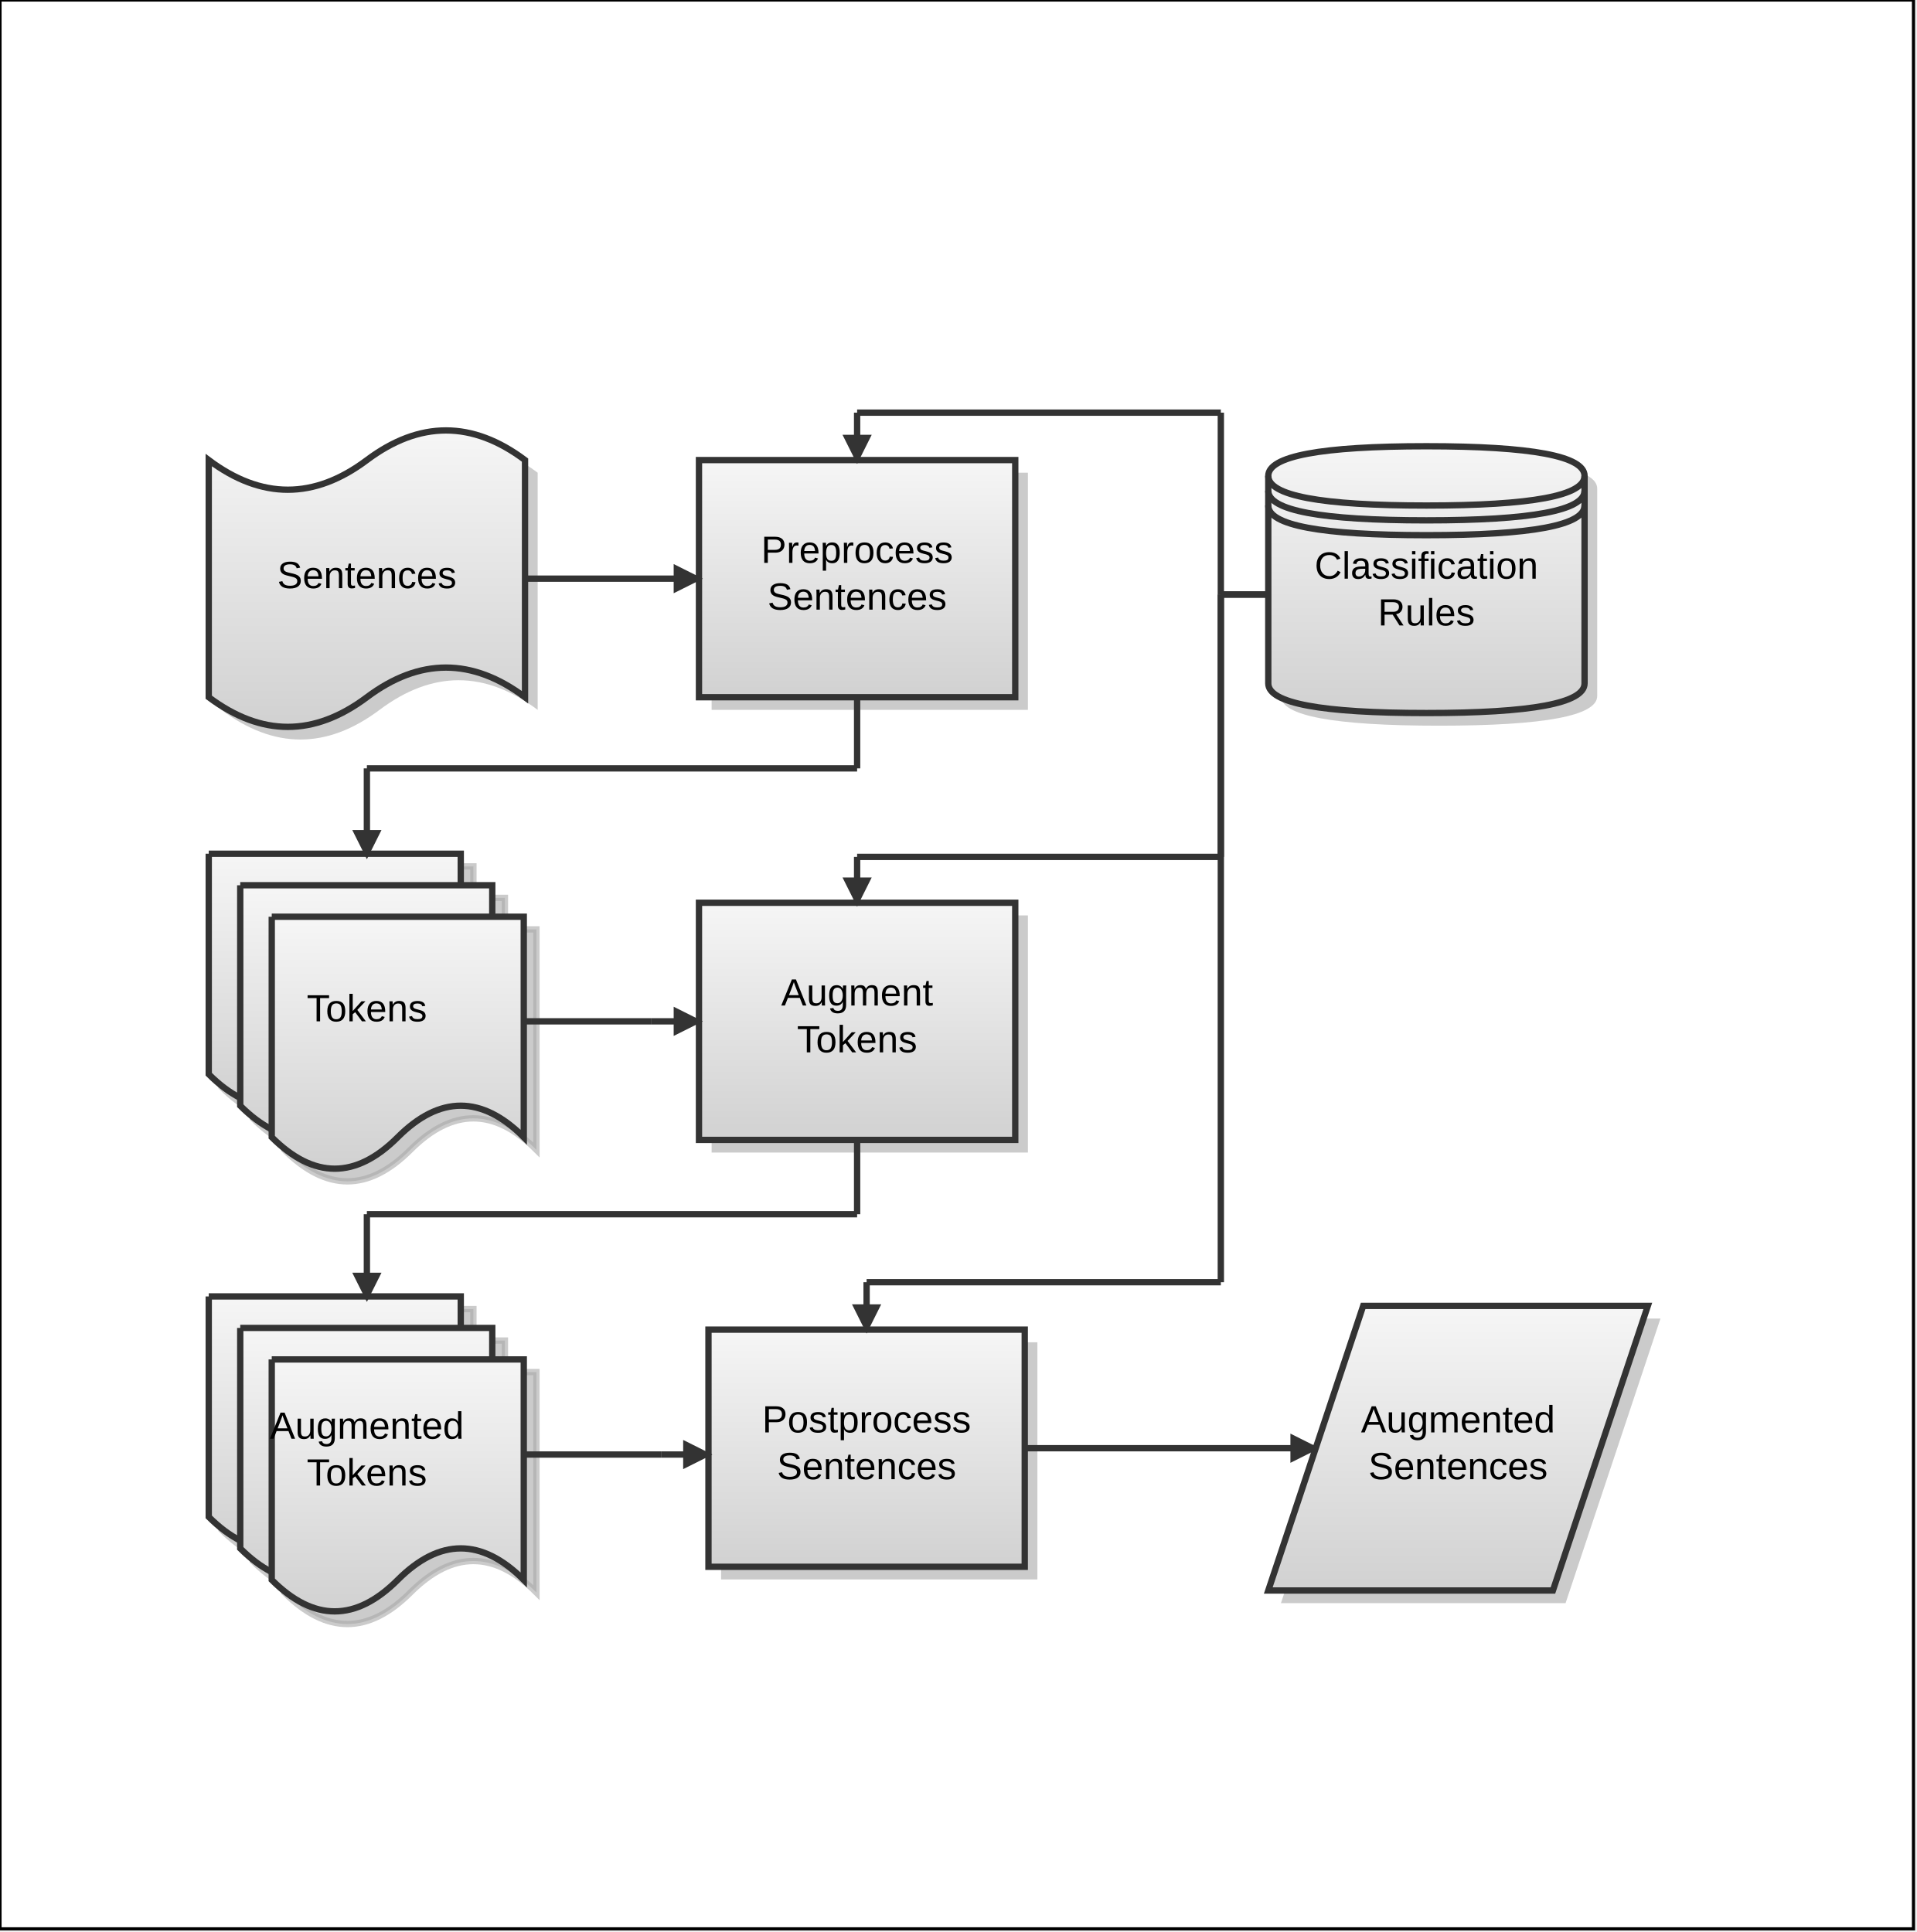
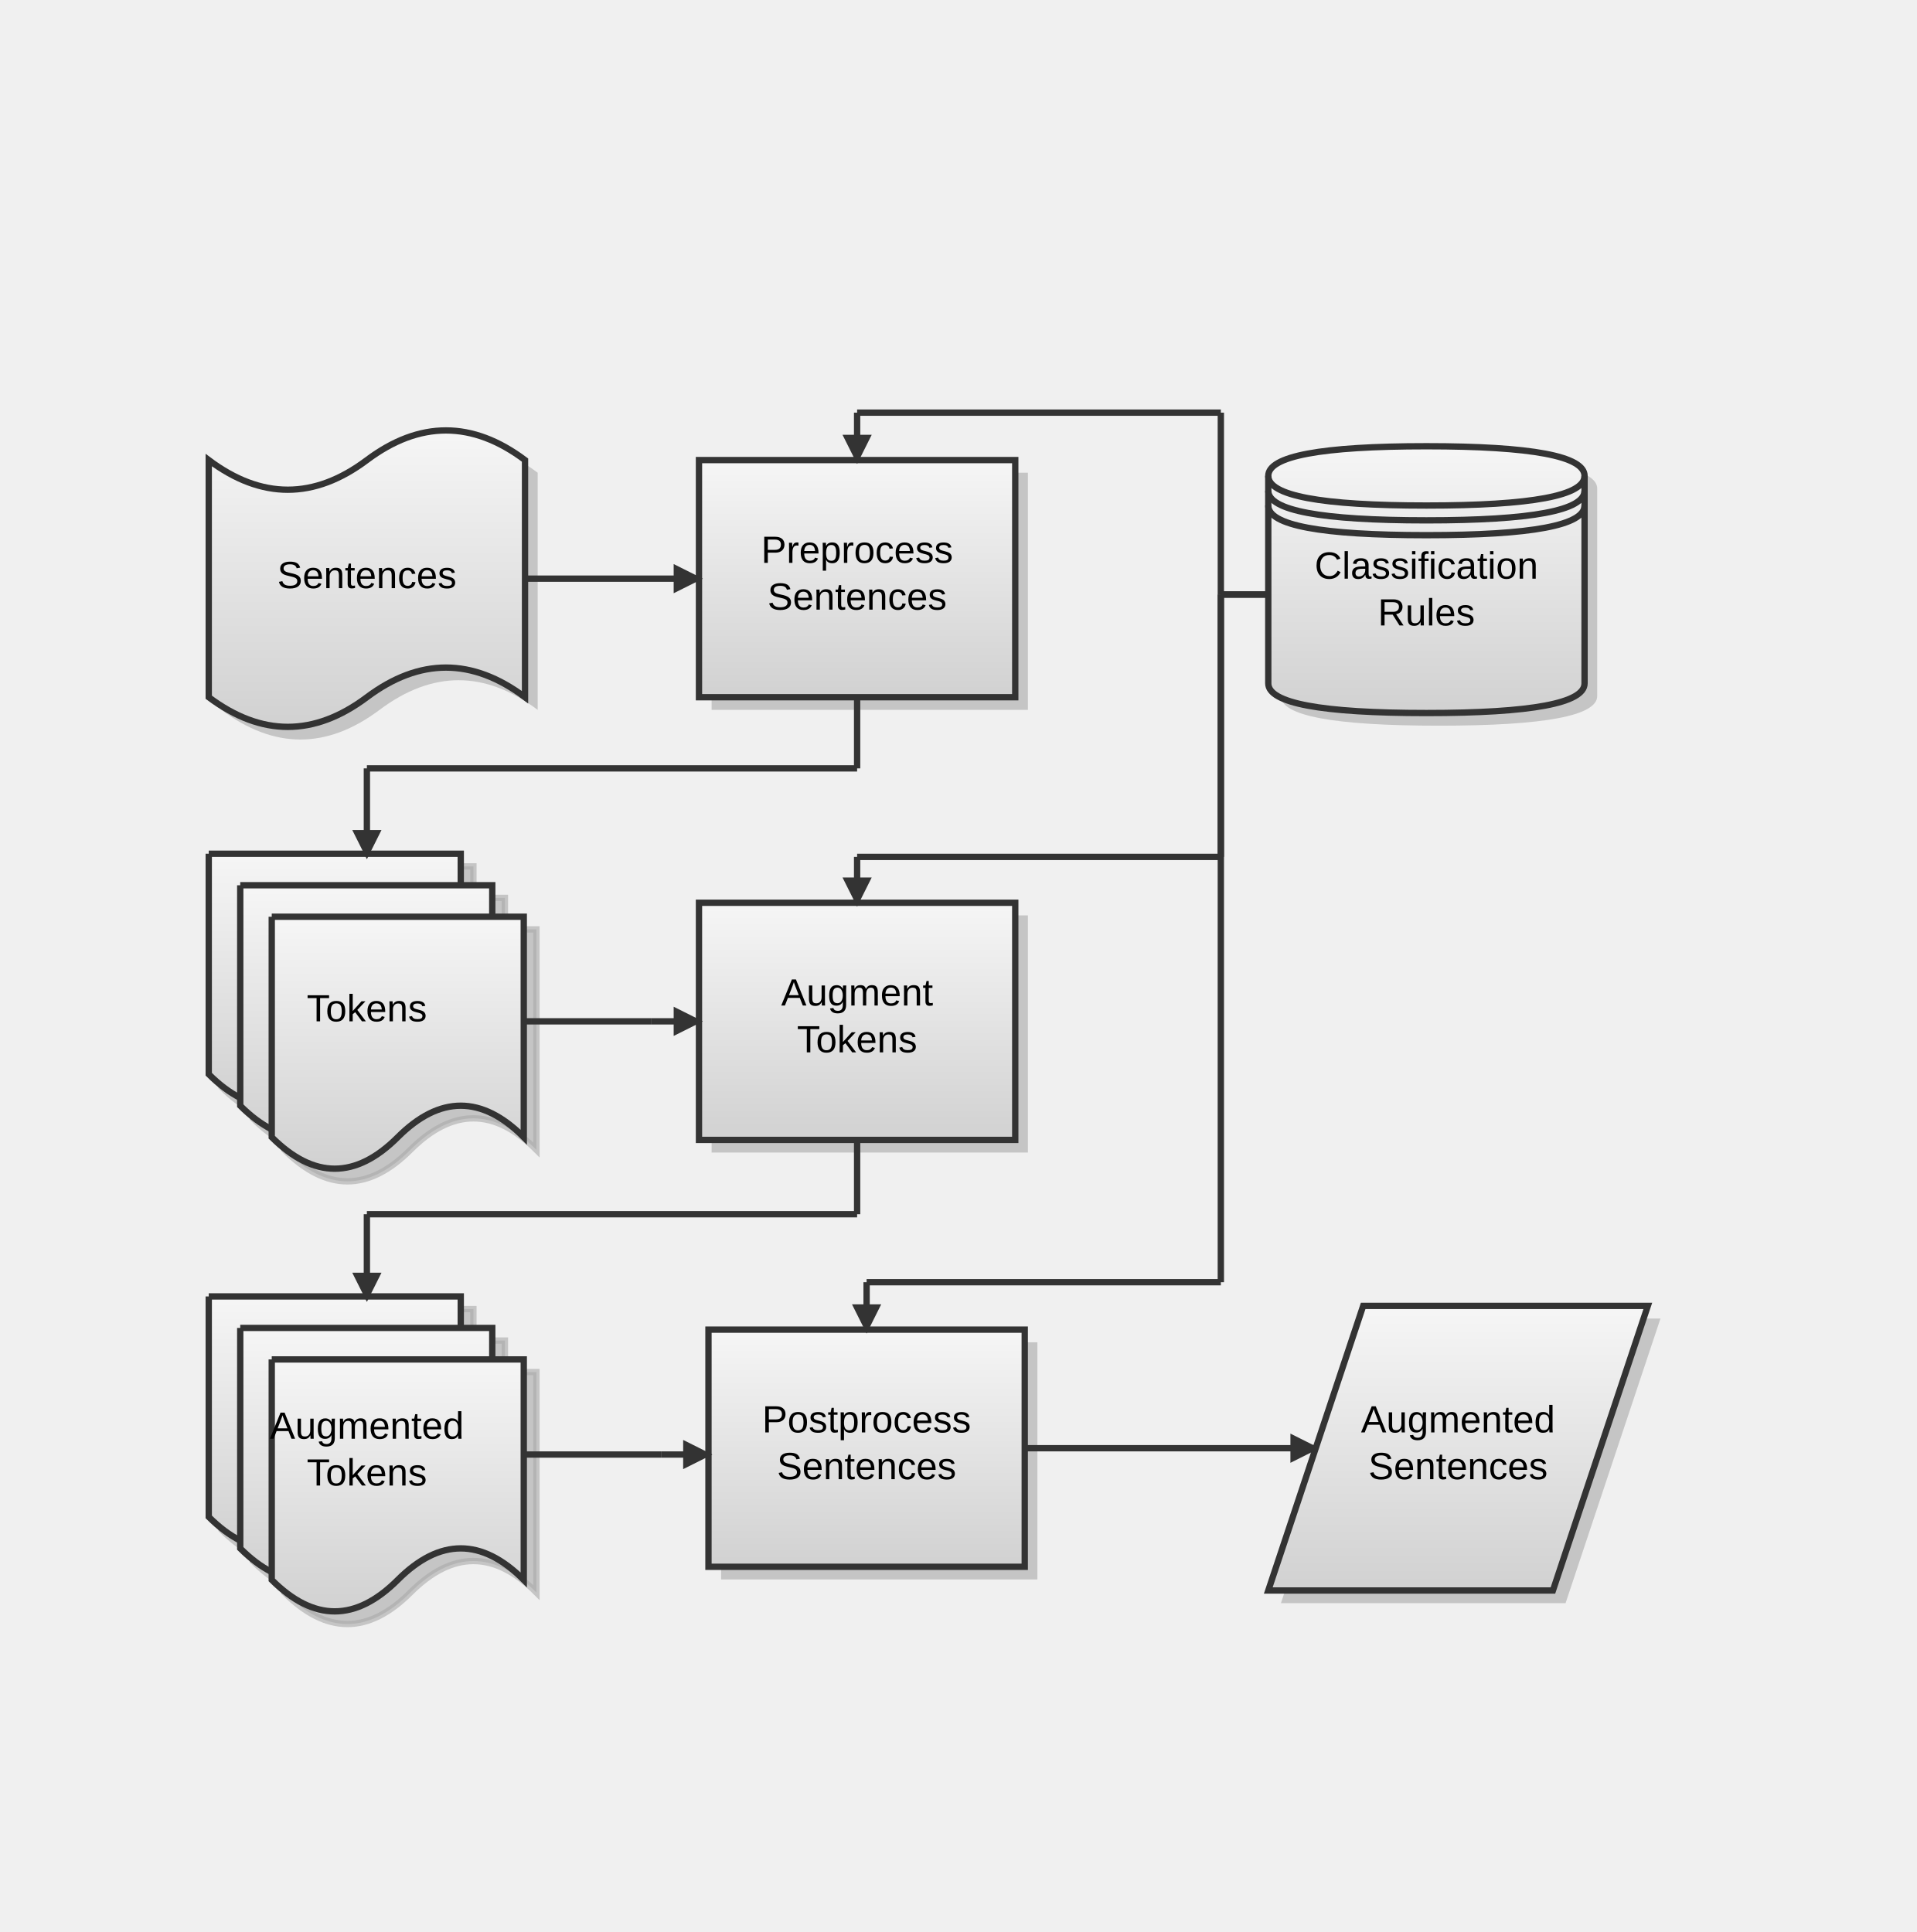
- <svg xmlns="http://www.w3.org/2000/svg" width="606" height="611">
-   <defs />
-   <rect stroke="#000000" stroke-width="1" fill="#ffffff" x="0" y="0" width="605" height="610" />
-   <g transform="translate(66.0,145.5) rotate(0 50.0 37.5)">
-     <defs>
+ <svg xmlns="http://www.w3.org/2000/svg" width="606" height="611" id="svg2" version="1.1">
+   <defs id="defs4">
+     </defs>
+   <g transform="translate(66.0,145.5) rotate(0 50.0 37.5)" id="g8">
+     <defs id="defs10">
      <linearGradient id="g0" x1="50%" y1="-25%" x2="50%" y2="100%">
-         <stop stop-color="white" offset="0%" />
-         <stop stop-color="#d1d1d1" offset="100%" />
-       </linearGradient>
-     </defs>
-     <g transform="translate(4.0,4.0)">
-       <path d="M100.0,0 L100.0,75.0 Q75.0,56.25 50.0,75.0 Q25.0,93.75 0,75.0 L0,0 Q25.0,18.75 50.0,0 Q75.0,-18.75 100.0,0 Z" stroke="#A8A8A8" stroke-width="0" stroke-opacity=".6" fill-opacity=".6" fill="#A8A8A8" />
-     </g>
-     <path d="M100.0,0 L100.0,75.0 Q75.0,56.25 50.0,75.0 Q25.0,93.75 0,75.0 L0,0 Q25.0,18.75 50.0,0 Q75.0,-18.75 100.0,0 Z" stroke="#333333" stroke-width="2" style="fill:url(#g0)" />
-     <g transform="translate(0.0,42.5)">
-       <text text-rendering="auto" font-size="12px" x="50.0" style="text-anchor: middle" y="-2.0">
-         <tspan>
-           <tspan font-size="12" font-family="Arial" fill="#000000">Sentences</tspan>
-         </tspan>
-       </text>
-     </g>
-   </g>
-   <g transform="translate(221.0,145.5) rotate(0 50.0 37.5)">
-     <defs>
+         <stop stop-color="white" offset="0%" id="stop13" />
+         <stop stop-color="#d1d1d1" offset="100%" id="stop15" />
+       </linearGradient>
+     </defs>
+     <g transform="translate(4.0,4.0)" id="g17">
+       <path d="M100.0,0 L100.0,75.0 Q75.0,56.25 50.0,75.0 Q25.0,93.75 0,75.0 L0,0 Q25.0,18.75 50.0,0 Q75.0,-18.75 100.0,0 Z" stroke="#A8A8A8" stroke-width="0" stroke-opacity=".6" fill-opacity=".6" fill="#A8A8A8" id="path19" />
+     </g>
+     <path d="M100.0,0 L100.0,75.0 Q75.0,56.25 50.0,75.0 Q25.0,93.75 0,75.0 L0,0 Q25.0,18.75 50.0,0 Q75.0,-18.75 100.0,0 Z" stroke="#333333" stroke-width="2" style="fill:url(#g0)" id="path21" />
+     <g transform="translate(0.0,42.5)" id="g23">
+       <text text-rendering="auto" font-size="12px" x="50.0" style="text-anchor: middle" y="-2.0" id="text25">
+         <tspan id="tspan27">
+           <tspan font-size="12" font-family="Arial" fill="#000000" id="tspan29">Sentences</tspan>
+         </tspan>
+       </text>
+     </g>
+   </g>
+   <g transform="translate(221.0,145.5) rotate(0 50.0 37.5)" id="g31">
+     <defs id="defs33">
      <linearGradient id="g1" x1="50%" y1="-25%" x2="50%" y2="100%">
-         <stop stop-color="white" offset="0%" />
-         <stop stop-color="#d1d1d1" offset="100%" />
-       </linearGradient>
-     </defs>
-     <g transform="translate(4.0,4.0)">
-       <rect width="100.0" height="75.0" stroke="#A8A8A8" stroke-width="0" stroke-opacity=".6" fill-opacity=".6" fill="#A8A8A8" />
-     </g>
-     <rect width="100.0" height="75.0" stroke="#333333" stroke-width="2" style="fill:url(#g1)" />
-     <g transform="translate(0.0,34.5)">
-       <text text-rendering="auto" font-size="12px" x="50.0" style="text-anchor: middle" y="-2.0">
-         <tspan>
-           <tspan font-size="12" font-family="Arial" fill="#000000">Preprocess</tspan>
-         </tspan>
-       </text>
-       <text text-rendering="auto" font-size="12px" x="50.0" style="text-anchor: middle" y="12.8">
-         <tspan>
-           <tspan font-size="12" font-family="Arial" fill="#000000">Sentences</tspan>
-         </tspan>
-       </text>
-     </g>
-   </g>
-   <g transform="translate(166.0,183.0)">
-     <line x1="0.0" y1="0.0" x2="55.0" y2="0.0" stroke-dasharray="23, 0" stroke="#333333" stroke-width="2" />
-     <g transform="translate(55.0,0.0) rotate(180.0)">
-       <polygon points="1,0 7.0,-3.0 7.0,3.0" fill="#333333" stroke="#333333" stroke-width="2" />
-     </g>
-     <g transform="translate(27.5,0.0)" />
-   </g>
-   <g transform="translate(66.0,270.0) rotate(0 50.0 50.0)">
-     <defs>
+         <stop stop-color="white" offset="0%" id="stop36" />
+         <stop stop-color="#d1d1d1" offset="100%" id="stop38" />
+       </linearGradient>
+     </defs>
+     <g transform="translate(4.0,4.0)" id="g40">
+       <rect width="100.0" height="75.0" stroke="#A8A8A8" stroke-width="0" stroke-opacity=".6" fill-opacity=".6" fill="#A8A8A8" id="rect42" />
+     </g>
+     <rect width="100.0" height="75.0" stroke="#333333" stroke-width="2" style="fill:url(#g1)" id="rect44" />
+     <g transform="translate(0.0,34.5)" id="g46">
+       <text text-rendering="auto" font-size="12px" x="50.0" style="text-anchor: middle" y="-2.0" id="text48">
+         <tspan id="tspan50">
+           <tspan font-size="12" font-family="Arial" fill="#000000" id="tspan52">Preprocess</tspan>
+         </tspan>
+       </text>
+       <text text-rendering="auto" font-size="12px" x="50.0" style="text-anchor: middle" y="12.8" id="text54">
+         <tspan id="tspan56">
+           <tspan font-size="12" font-family="Arial" fill="#000000" id="tspan58">Sentences</tspan>
+         </tspan>
+       </text>
+     </g>
+   </g>
+   <g transform="translate(166.0,183.0)" id="g60">
+     <line x1="0.0" y1="0.0" x2="55.0" y2="0.0" stroke-dasharray="23, 0" stroke="#333333" stroke-width="2" id="line62" />
+     <g transform="translate(55.0,0.0) rotate(180.0)" id="g64">
+       <polygon points="1,0 7.0,-3.0 7.0,3.0" fill="#333333" stroke="#333333" stroke-width="2" id="polygon66" />
+     </g>
+     <g transform="translate(27.5,0.0)" id="g68" />
+   </g>
+   <g transform="translate(66.0,270.0) rotate(0 50.0 50.0)" id="g70">
+     <defs id="defs72">
      <linearGradient id="g3" x1="50%" y1="-25%" x2="50%" y2="100%">
-         <stop stop-color="white" offset="0%" />
-         <stop stop-color="#d1d1d1" offset="100%" />
-       </linearGradient>
-     </defs>
-     <g transform="translate(4.0,4.0)">
-       <path d="M0.0,0.0L79.681,0.0L79.681,69.721Q59.761,49.801,39.841,69.721Q19.92,89.641,0.0,69.721L0.0,0.0" stroke="#A8A8A8" stroke-width="2.0" stroke-opacity=".6" fill-opacity=".6" fill="#A8A8A8" />
-       <path d="M9.96,9.96L89.641,9.96L89.641,79.681Q69.721,59.761,49.801,79.681Q29.88,99.602,9.96,79.681L9.96,9.96" stroke="#A8A8A8" stroke-width="2.0" stroke-opacity=".6" fill-opacity=".6" fill="#A8A8A8" />
-       <path d="M19.92,19.92L99.602,19.92L99.602,89.641Q79.681,69.721,59.761,89.641Q39.841,109.562,19.92,89.641L19.92,19.92" stroke="#A8A8A8" stroke-width="2.0" stroke-opacity=".6" fill-opacity=".6" fill="#A8A8A8" />
-     </g>
-     <path d="M0.0,0.0L79.681,0.0L79.681,69.721Q59.761,49.801,39.841,69.721Q19.92,89.641,0.0,69.721L0.0,0.0" stroke="#333333" stroke-width="2.0" style="fill:url(#g3)" />
-     <path d="M9.96,9.96L89.641,9.96L89.641,79.681Q69.721,59.761,49.801,79.681Q29.88,99.602,9.96,79.681L9.96,9.96" stroke="#333333" stroke-width="2.0" style="fill:url(#g3)" />
-     <path d="M19.92,19.92L99.602,19.92L99.602,89.641Q79.681,69.721,59.761,89.641Q39.841,109.562,19.92,89.641L19.92,19.92" stroke="#333333" stroke-width="2.0" style="fill:url(#g3)" />
-     <g transform="translate(0.0,55.0)">
-       <text text-rendering="auto" font-size="12px" x="50.0" style="text-anchor: middle" y="-2.0">
-         <tspan>
-           <tspan font-size="12" font-family="Arial" fill="#000000">Tokens</tspan>
-         </tspan>
-       </text>
-     </g>
-   </g>
-   <g transform="translate(401.0,150.5) rotate(0 50.0 37.5)">
-     <defs>
+         <stop stop-color="white" offset="0%" id="stop75" />
+         <stop stop-color="#d1d1d1" offset="100%" id="stop77" />
+       </linearGradient>
+     </defs>
+     <g transform="translate(4.0,4.0)" id="g79">
+       <path d="M0.0,0.0L79.681,0.0L79.681,69.721Q59.761,49.801,39.841,69.721Q19.92,89.641,0.0,69.721L0.0,0.0" stroke="#A8A8A8" stroke-width="2.0" stroke-opacity=".6" fill-opacity=".6" fill="#A8A8A8" id="path81" />
+       <path d="M9.96,9.96L89.641,9.96L89.641,79.681Q69.721,59.761,49.801,79.681Q29.88,99.602,9.96,79.681L9.96,9.96" stroke="#A8A8A8" stroke-width="2.0" stroke-opacity=".6" fill-opacity=".6" fill="#A8A8A8" id="path83" />
+       <path d="M19.92,19.92L99.602,19.92L99.602,89.641Q79.681,69.721,59.761,89.641Q39.841,109.562,19.92,89.641L19.92,19.92" stroke="#A8A8A8" stroke-width="2.0" stroke-opacity=".6" fill-opacity=".6" fill="#A8A8A8" id="path85" />
+     </g>
+     <path d="M0.0,0.0L79.681,0.0L79.681,69.721Q59.761,49.801,39.841,69.721Q19.92,89.641,0.0,69.721L0.0,0.0" stroke="#333333" stroke-width="2.0" style="fill:url(#g3)" id="path87" />
+     <path d="M9.96,9.96L89.641,9.96L89.641,79.681Q69.721,59.761,49.801,79.681Q29.88,99.602,9.96,79.681L9.96,9.96" stroke="#333333" stroke-width="2.0" style="fill:url(#g3)" id="path89" />
+     <path d="M19.92,19.92L99.602,19.92L99.602,89.641Q79.681,69.721,59.761,89.641Q39.841,109.562,19.92,89.641L19.92,19.92" stroke="#333333" stroke-width="2.0" style="fill:url(#g3)" id="path91" />
+     <g transform="translate(0.0,55.0)" id="g93">
+       <text text-rendering="auto" font-size="12px" x="50.0" style="text-anchor: middle" y="-2.0" id="text95">
+         <tspan id="tspan97">
+           <tspan font-size="12" font-family="Arial" fill="#000000" id="tspan99">Tokens</tspan>
+         </tspan>
+       </text>
+     </g>
+   </g>
+   <g transform="translate(401.0,150.5) rotate(0 50.0 37.5)" id="g101">
+     <defs id="defs103">
      <linearGradient id="g4" x1="50%" y1="-25%" x2="50%" y2="100%">
-         <stop stop-color="white" offset="0%" />
-         <stop stop-color="#d1d1d1" offset="100%" />
-       </linearGradient>
-     </defs>
-     <g transform="translate(4.0,4.0)">
-       <path d="M0,0 Q0,-9.375 50.0,-9.375 Q100.0,-9.375 100.0,0 L100.0,65.625 Q100.0,75.0 50.0,75.0 Q0,75.0 0,65.625 L0,0 Z" stroke="#A8A8A8" stroke-width="0" stroke-opacity=".6" fill-opacity=".6" fill="#A8A8A8" />
-     </g>
-     <path d="M0,0 Q0,-9.375 50.0,-9.375 Q100.0,-9.375 100.0,0 L100.0,65.625 Q100.0,75.0 50.0,75.0 Q0,75.0 0,65.625 L0,0 Z" stroke="#333333" stroke-width="2" style="fill:url(#g4)" />
-     <path d="M0,0 Q0,9.375 50.0,9.375 Q100.0,9.375 100.0,0" stroke="#333333" stroke-width="2" fill="none" />
-     <path d="M0,4.688 Q0,14.062 50.0,14.062 Q100.0,14.062 100.0,4.688" stroke="#333333" stroke-width="2" fill="none" />
-     <path d="M0,9.375 Q0,18.75 50.0,18.75 Q100.0,18.75 100.0,9.375 " stroke="#333333" stroke-width="2" fill="none" />
-     <g transform="translate(0.0,34.5)">
-       <text text-rendering="auto" font-size="12px" x="50.0" style="text-anchor: middle" y="-2.0">
-         <tspan>
-           <tspan font-size="12" font-family="Arial" fill="#000000">Classification</tspan>
-         </tspan>
-       </text>
-       <text text-rendering="auto" font-size="12px" x="50.0" style="text-anchor: middle" y="12.8">
-         <tspan>
-           <tspan font-size="12" font-family="Arial" fill="#000000">Rules</tspan>
-         </tspan>
-       </text>
-     </g>
-   </g>
-   <g transform="translate(221.0,285.5) rotate(0 50.0 37.5)">
-     <defs>
+         <stop stop-color="white" offset="0%" id="stop106" />
+         <stop stop-color="#d1d1d1" offset="100%" id="stop108" />
+       </linearGradient>
+     </defs>
+     <g transform="translate(4.0,4.0)" id="g110">
+       <path d="M0,0 Q0,-9.375 50.0,-9.375 Q100.0,-9.375 100.0,0 L100.0,65.625 Q100.0,75.0 50.0,75.0 Q0,75.0 0,65.625 L0,0 Z" stroke="#A8A8A8" stroke-width="0" stroke-opacity=".6" fill-opacity=".6" fill="#A8A8A8" id="path112" />
+     </g>
+     <path d="M0,0 Q0,-9.375 50.0,-9.375 Q100.0,-9.375 100.0,0 L100.0,65.625 Q100.0,75.0 50.0,75.0 Q0,75.0 0,65.625 L0,0 Z" stroke="#333333" stroke-width="2" style="fill:url(#g4)" id="path114" />
+     <path d="M0,0 Q0,9.375 50.0,9.375 Q100.0,9.375 100.0,0" stroke="#333333" stroke-width="2" fill="none" id="path116" />
+     <path d="M0,4.688 Q0,14.062 50.0,14.062 Q100.0,14.062 100.0,4.688" stroke="#333333" stroke-width="2" fill="none" id="path118" />
+     <path d="M0,9.375 Q0,18.75 50.0,18.75 Q100.0,18.75 100.0,9.375 " stroke="#333333" stroke-width="2" fill="none" id="path120" />
+     <g transform="translate(0.0,34.5)" id="g122">
+       <text text-rendering="auto" font-size="12px" x="50.0" style="text-anchor: middle" y="-2.0" id="text124">
+         <tspan id="tspan126">
+           <tspan font-size="12" font-family="Arial" fill="#000000" id="tspan128">Classification</tspan>
+         </tspan>
+       </text>
+       <text text-rendering="auto" font-size="12px" x="50.0" style="text-anchor: middle" y="12.8" id="text130">
+         <tspan id="tspan132">
+           <tspan font-size="12" font-family="Arial" fill="#000000" id="tspan134">Rules</tspan>
+         </tspan>
+       </text>
+     </g>
+   </g>
+   <g transform="translate(221.0,285.5) rotate(0 50.0 37.5)" id="g136">
+     <defs id="defs138">
      <linearGradient id="g5" x1="50%" y1="-25%" x2="50%" y2="100%">
-         <stop stop-color="white" offset="0%" />
-         <stop stop-color="#d1d1d1" offset="100%" />
-       </linearGradient>
-     </defs>
-     <g transform="translate(4.0,4.0)">
-       <rect width="100.0" height="75.0" stroke="#A8A8A8" stroke-width="0" stroke-opacity=".6" fill-opacity=".6" fill="#A8A8A8" />
-     </g>
-     <rect width="100.0" height="75.0" stroke="#333333" stroke-width="2" style="fill:url(#g5)" />
-     <g transform="translate(0.0,34.5)">
-       <text text-rendering="auto" font-size="12px" x="50.0" style="text-anchor: middle" y="-2.0">
-         <tspan>
-           <tspan font-size="12" font-family="Arial" fill="#000000">Augment</tspan>
-         </tspan>
-       </text>
-       <text text-rendering="auto" font-size="12px" x="50.0" style="text-anchor: middle" y="12.8">
-         <tspan>
-           <tspan font-size="12" font-family="Arial" fill="#000000">Tokens</tspan>
-         </tspan>
-       </text>
-     </g>
-   </g>
-   <g transform="translate(66.0,410.0) rotate(0 50.0 50.0)">
-     <defs>
+         <stop stop-color="white" offset="0%" id="stop141" />
+         <stop stop-color="#d1d1d1" offset="100%" id="stop143" />
+       </linearGradient>
+     </defs>
+     <g transform="translate(4.0,4.0)" id="g145">
+       <rect width="100.0" height="75.0" stroke="#A8A8A8" stroke-width="0" stroke-opacity=".6" fill-opacity=".6" fill="#A8A8A8" id="rect147" />
+     </g>
+     <rect width="100.0" height="75.0" stroke="#333333" stroke-width="2" style="fill:url(#g5)" id="rect149" />
+     <g transform="translate(0.0,34.5)" id="g151">
+       <text text-rendering="auto" font-size="12px" x="50.0" style="text-anchor: middle" y="-2.0" id="text153">
+         <tspan id="tspan155">
+           <tspan font-size="12" font-family="Arial" fill="#000000" id="tspan157">Augment</tspan>
+         </tspan>
+       </text>
+       <text text-rendering="auto" font-size="12px" x="50.0" style="text-anchor: middle" y="12.8" id="text159">
+         <tspan id="tspan161">
+           <tspan font-size="12" font-family="Arial" fill="#000000" id="tspan163">Tokens</tspan>
+         </tspan>
+       </text>
+     </g>
+   </g>
+   <g transform="translate(66.0,410.0) rotate(0 50.0 50.0)" id="g165">
+     <defs id="defs167">
      <linearGradient id="g6" x1="50%" y1="-25%" x2="50%" y2="100%">
-         <stop stop-color="white" offset="0%" />
-         <stop stop-color="#d1d1d1" offset="100%" />
-       </linearGradient>
-     </defs>
-     <g transform="translate(4.0,4.0)">
-       <path d="M0.0,0.0L79.681,0.0L79.681,69.721Q59.761,49.801,39.841,69.721Q19.92,89.641,0.0,69.721L0.0,0.0" stroke="#A8A8A8" stroke-width="2.0" stroke-opacity=".6" fill-opacity=".6" fill="#A8A8A8" />
-       <path d="M9.96,9.96L89.641,9.96L89.641,79.681Q69.721,59.761,49.801,79.681Q29.88,99.602,9.96,79.681L9.96,9.96" stroke="#A8A8A8" stroke-width="2.0" stroke-opacity=".6" fill-opacity=".6" fill="#A8A8A8" />
-       <path d="M19.92,19.92L99.602,19.92L99.602,89.641Q79.681,69.721,59.761,89.641Q39.841,109.562,19.92,89.641L19.92,19.92" stroke="#A8A8A8" stroke-width="2.0" stroke-opacity=".6" fill-opacity=".6" fill="#A8A8A8" />
-     </g>
-     <path d="M0.0,0.0L79.681,0.0L79.681,69.721Q59.761,49.801,39.841,69.721Q19.92,89.641,0.0,69.721L0.0,0.0" stroke="#333333" stroke-width="2.0" style="fill:url(#g6)" />
-     <path d="M9.96,9.96L89.641,9.96L89.641,79.681Q69.721,59.761,49.801,79.681Q29.88,99.602,9.96,79.681L9.96,9.96" stroke="#333333" stroke-width="2.0" style="fill:url(#g6)" />
-     <path d="M19.92,19.92L99.602,19.92L99.602,89.641Q79.681,69.721,59.761,89.641Q39.841,109.562,19.92,89.641L19.92,19.92" stroke="#333333" stroke-width="2.0" style="fill:url(#g6)" />
-     <g transform="translate(0.0,47.0)">
-       <text text-rendering="auto" font-size="12px" x="50.0" style="text-anchor: middle" y="-2.0">
-         <tspan>
-           <tspan font-size="12" font-family="Arial" fill="#000000">        Augmented</tspan>
-         </tspan>
-       </text>
-       <text text-rendering="auto" font-size="12px" x="50.0" style="text-anchor: middle" y="12.8">
-         <tspan>
-           <tspan font-size="12" font-family="Arial" fill="#000000">      Tokens</tspan>
-         </tspan>
-       </text>
-     </g>
-   </g>
-   <g transform="translate(224.0,420.5) rotate(0 50.0 37.5)">
-     <defs>
+         <stop stop-color="white" offset="0%" id="stop170" />
+         <stop stop-color="#d1d1d1" offset="100%" id="stop172" />
+       </linearGradient>
+     </defs>
+     <g transform="translate(4.0,4.0)" id="g174">
+       <path d="M0.0,0.0L79.681,0.0L79.681,69.721Q59.761,49.801,39.841,69.721Q19.92,89.641,0.0,69.721L0.0,0.0" stroke="#A8A8A8" stroke-width="2.0" stroke-opacity=".6" fill-opacity=".6" fill="#A8A8A8" id="path176" />
+       <path d="M9.96,9.96L89.641,9.96L89.641,79.681Q69.721,59.761,49.801,79.681Q29.88,99.602,9.96,79.681L9.96,9.96" stroke="#A8A8A8" stroke-width="2.0" stroke-opacity=".6" fill-opacity=".6" fill="#A8A8A8" id="path178" />
+       <path d="M19.92,19.92L99.602,19.92L99.602,89.641Q79.681,69.721,59.761,89.641Q39.841,109.562,19.92,89.641L19.92,19.92" stroke="#A8A8A8" stroke-width="2.0" stroke-opacity=".6" fill-opacity=".6" fill="#A8A8A8" id="path180" />
+     </g>
+     <path d="M0.0,0.0L79.681,0.0L79.681,69.721Q59.761,49.801,39.841,69.721Q19.92,89.641,0.0,69.721L0.0,0.0" stroke="#333333" stroke-width="2.0" style="fill:url(#g6)" id="path182" />
+     <path d="M9.96,9.96L89.641,9.96L89.641,79.681Q69.721,59.761,49.801,79.681Q29.88,99.602,9.96,79.681L9.96,9.96" stroke="#333333" stroke-width="2.0" style="fill:url(#g6)" id="path184" />
+     <path d="M19.92,19.92L99.602,19.92L99.602,89.641Q79.681,69.721,59.761,89.641Q39.841,109.562,19.92,89.641L19.92,19.92" stroke="#333333" stroke-width="2.0" style="fill:url(#g6)" id="path186" />
+     <g transform="translate(0.0,47.0)" id="g188">
+       <text text-rendering="auto" font-size="12px" x="50.0" style="text-anchor: middle" y="-2.0" id="text190">
+         <tspan id="tspan192">
+           <tspan font-size="12" font-family="Arial" fill="#000000" id="tspan194">        Augmented</tspan>
+         </tspan>
+       </text>
+       <text text-rendering="auto" font-size="12px" x="50.0" style="text-anchor: middle" y="12.8" id="text196">
+         <tspan id="tspan198">
+           <tspan font-size="12" font-family="Arial" fill="#000000" id="tspan200">      Tokens</tspan>
+         </tspan>
+       </text>
+     </g>
+   </g>
+   <g transform="translate(224.0,420.5) rotate(0 50.0 37.5)" id="g202">
+     <defs id="defs204">
      <linearGradient id="g7" x1="50%" y1="-25%" x2="50%" y2="100%">
-         <stop stop-color="white" offset="0%" />
-         <stop stop-color="#d1d1d1" offset="100%" />
-       </linearGradient>
-     </defs>
-     <g transform="translate(4.0,4.0)">
-       <rect width="100.0" height="75.0" stroke="#A8A8A8" stroke-width="0" stroke-opacity=".6" fill-opacity=".6" fill="#A8A8A8" />
-     </g>
-     <rect width="100.0" height="75.0" stroke="#333333" stroke-width="2" style="fill:url(#g7)" />
-     <g transform="translate(0.0,34.5)">
-       <text text-rendering="auto" font-size="12px" x="50.0" style="text-anchor: middle" y="-2.0">
-         <tspan>
-           <tspan font-size="12" font-family="Arial" fill="#000000">Postprocess</tspan>
-         </tspan>
-       </text>
-       <text text-rendering="auto" font-size="12px" x="50.0" style="text-anchor: middle" y="12.8">
-         <tspan>
-           <tspan font-size="12" font-family="Arial" fill="#000000">Sentences</tspan>
-         </tspan>
-       </text>
-     </g>
-   </g>
-   <g transform="translate(271.0,221.0)">
-     <line x1="0.0" y1="0.0" x2="0.0" y2="22.0" stroke-dasharray="23, 0" stroke="#333333" stroke-width="2" />
-     <line x1="0.0" y1="22.0" x2="-155.0" y2="22.0" stroke-dasharray="23, 0" stroke="#333333" stroke-width="2" />
-     <line x1="-155.0" y1="22.0" x2="-155.0" y2="49.5" stroke-dasharray="23, 0" stroke="#333333" stroke-width="2" />
-     <g transform="translate(-155.0,49.5) rotate(270.0)">
-       <polygon points="1,0 7.0,-3.0 7.0,3.0" fill="#333333" stroke="#333333" stroke-width="2" />
-     </g>
-     <g transform="translate(-77.5,22.0)" />
-   </g>
-   <g transform="translate(166.0,320.0)">
-     <line x1="0.0" y1="3.0" x2="40.0" y2="3.0" stroke-dasharray="23, 0" stroke="#333333" stroke-width="2" />
-     <line x1="40.0" y1="3.0" x2="40.0" y2="3.0" stroke-dasharray="23, 0" stroke="#333333" stroke-width="2" />
-     <line x1="40.0" y1="3.0" x2="55.0" y2="3.0" stroke-dasharray="23, 0" stroke="#333333" stroke-width="2" />
-     <g transform="translate(55.0,3.0) rotate(180.0)">
-       <polygon points="1,0 7.0,-3.0 7.0,3.0" fill="#333333" stroke="#333333" stroke-width="2" />
-     </g>
-     <g transform="translate(20.0,3.0)" />
-   </g>
-   <g transform="translate(271.0,361.0)">
-     <line x1="0.0" y1="0.0" x2="0.0" y2="23.0" stroke-dasharray="23, 0" stroke="#333333" stroke-width="2" />
-     <line x1="0.0" y1="23.0" x2="-155.0" y2="23.0" stroke-dasharray="23, 0" stroke="#333333" stroke-width="2" />
-     <line x1="-155.0" y1="23.0" x2="-155.0" y2="49.5" stroke-dasharray="23, 0" stroke="#333333" stroke-width="2" />
-     <g transform="translate(-155.0,49.5) rotate(270.0)">
-       <polygon points="1,0 7.0,-3.0 7.0,3.0" fill="#333333" stroke="#333333" stroke-width="2" />
-     </g>
-     <g transform="translate(-77.5,23.0)" />
-   </g>
-   <g transform="translate(166.0,460.0)">
-     <line x1="0.0" y1="0.0" x2="43.0" y2="0.0" stroke-dasharray="23, 0" stroke="#333333" stroke-width="2" />
-     <line x1="43.0" y1="0.0" x2="43.0" y2="0.0" stroke-dasharray="23, 0" stroke="#333333" stroke-width="2" />
-     <line x1="43.0" y1="0.0" x2="58.0" y2="0.0" stroke-dasharray="23, 0" stroke="#333333" stroke-width="2" />
-     <g transform="translate(58.0,0.0) rotate(180.0)">
-       <polygon points="1,0 7.0,-3.0 7.0,3.0" fill="#333333" stroke="#333333" stroke-width="2" />
-     </g>
-     <g transform="translate(21.5,0.0)" />
-   </g>
-   <g transform="translate(416.0,458.0)">
-     <line x1="0.0" y1="0.0" x2="-92.0" y2="0.0" stroke-dasharray="23, 0" stroke="#333333" stroke-width="2" />
-     <g transform="translate(0.0,0.0) rotate(180.0)">
-       <polygon points="1,0 7.0,-3.0 7.0,3.0" fill="#333333" stroke="#333333" stroke-width="2" />
-     </g>
-     <g transform="translate(-46.0,0.0)" />
-   </g>
-   <g transform="translate(401.0,188.0)">
-     <line x1="0.0" y1="0.0" x2="-15.0" y2="0.0" stroke-dasharray="23, 0" stroke="#333333" stroke-width="2" />
-     <line x1="-15.0" y1="0.0" x2="-15.0" y2="-57.5" stroke-dasharray="23, 0" stroke="#333333" stroke-width="2" />
-     <line x1="-15.0" y1="-57.5" x2="-130.0" y2="-57.5" stroke-dasharray="23, 0" stroke="#333333" stroke-width="2" />
-     <line x1="-130.0" y1="-57.5" x2="-130.0" y2="-42.5" stroke-dasharray="23, 0" stroke="#333333" stroke-width="2" />
-     <g transform="translate(-130.0,-42.5) rotate(270.0)">
-       <polygon points="1,0 7.0,-3.0 7.0,3.0" fill="#333333" stroke="#333333" stroke-width="2" />
-     </g>
-     <g transform="translate(-57.5,-57.5)" />
-   </g>
-   <g transform="translate(401.0,188.0)">
-     <line x1="0.0" y1="0.0" x2="-15.0" y2="0.0" stroke-dasharray="23, 0" stroke="#333333" stroke-width="2" />
-     <line x1="-15.0" y1="0.0" x2="-15.0" y2="83.0" stroke-dasharray="23, 0" stroke="#333333" stroke-width="2" />
-     <line x1="-15.0" y1="83.0" x2="-130.0" y2="83.0" stroke-dasharray="23, 0" stroke="#333333" stroke-width="2" />
-     <line x1="-130.0" y1="83.0" x2="-130.0" y2="97.5" stroke-dasharray="23, 0" stroke="#333333" stroke-width="2" />
-     <g transform="translate(-130.0,97.5) rotate(270.0)">
-       <polygon points="1,0 7.0,-3.0 7.0,3.0" fill="#333333" stroke="#333333" stroke-width="2" />
-     </g>
-     <g transform="translate(-57.5,83.0)" />
-   </g>
-   <g transform="translate(401.0,188.0)">
-     <line x1="0.0" y1="0.0" x2="-15.0" y2="0.0" stroke-dasharray="23, 0" stroke="#333333" stroke-width="2" />
-     <line x1="-15.0" y1="0.0" x2="-15.0" y2="217.5" stroke-dasharray="23, 0" stroke="#333333" stroke-width="2" />
-     <line x1="-15.0" y1="217.5" x2="-127.0" y2="217.5" stroke-dasharray="23, 0" stroke="#333333" stroke-width="2" />
-     <line x1="-127.0" y1="217.5" x2="-127.0" y2="232.5" stroke-dasharray="23, 0" stroke="#333333" stroke-width="2" />
-     <g transform="translate(-127.0,232.5) rotate(270.0)">
-       <polygon points="1,0 7.0,-3.0 7.0,3.0" fill="#333333" stroke="#333333" stroke-width="2" />
-     </g>
-     <g transform="translate(-15.0,108.75)" />
-   </g>
-   <g transform="translate(416.0,413.0) rotate(0 45.0 45.0)">
-     <defs>
+         <stop stop-color="white" offset="0%" id="stop207" />
+         <stop stop-color="#d1d1d1" offset="100%" id="stop209" />
+       </linearGradient>
+     </defs>
+     <g transform="translate(4.0,4.0)" id="g211">
+       <rect width="100.0" height="75.0" stroke="#A8A8A8" stroke-width="0" stroke-opacity=".6" fill-opacity=".6" fill="#A8A8A8" id="rect213" />
+     </g>
+     <rect width="100.0" height="75.0" stroke="#333333" stroke-width="2" style="fill:url(#g7)" id="rect215" />
+     <g transform="translate(0.0,34.5)" id="g217">
+       <text text-rendering="auto" font-size="12px" x="50.0" style="text-anchor: middle" y="-2.0" id="text219">
+         <tspan id="tspan221">
+           <tspan font-size="12" font-family="Arial" fill="#000000" id="tspan223">Postprocess</tspan>
+         </tspan>
+       </text>
+       <text text-rendering="auto" font-size="12px" x="50.0" style="text-anchor: middle" y="12.8" id="text225">
+         <tspan id="tspan227">
+           <tspan font-size="12" font-family="Arial" fill="#000000" id="tspan229">Sentences</tspan>
+         </tspan>
+       </text>
+     </g>
+   </g>
+   <g transform="translate(271.0,221.0)" id="g231">
+     <line x1="0.0" y1="0.0" x2="0.0" y2="22.0" stroke-dasharray="23, 0" stroke="#333333" stroke-width="2" id="line233" />
+     <line x1="0.0" y1="22.0" x2="-155.0" y2="22.0" stroke-dasharray="23, 0" stroke="#333333" stroke-width="2" id="line235" />
+     <line x1="-155.0" y1="22.0" x2="-155.0" y2="49.5" stroke-dasharray="23, 0" stroke="#333333" stroke-width="2" id="line237" />
+     <g transform="translate(-155.0,49.5) rotate(270.0)" id="g239">
+       <polygon points="1,0 7.0,-3.0 7.0,3.0" fill="#333333" stroke="#333333" stroke-width="2" id="polygon241" />
+     </g>
+     <g transform="translate(-77.5,22.0)" id="g243" />
+   </g>
+   <g transform="translate(166.0,320.0)" id="g245">
+     <line x1="0.0" y1="3.0" x2="40.0" y2="3.0" stroke-dasharray="23, 0" stroke="#333333" stroke-width="2" id="line247" />
+     <line x1="40.0" y1="3.0" x2="40.0" y2="3.0" stroke-dasharray="23, 0" stroke="#333333" stroke-width="2" id="line249" />
+     <line x1="40.0" y1="3.0" x2="55.0" y2="3.0" stroke-dasharray="23, 0" stroke="#333333" stroke-width="2" id="line251" />
+     <g transform="translate(55.0,3.0) rotate(180.0)" id="g253">
+       <polygon points="1,0 7.0,-3.0 7.0,3.0" fill="#333333" stroke="#333333" stroke-width="2" id="polygon255" />
+     </g>
+     <g transform="translate(20.0,3.0)" id="g257" />
+   </g>
+   <g transform="translate(271.0,361.0)" id="g259">
+     <line x1="0.0" y1="0.0" x2="0.0" y2="23.0" stroke-dasharray="23, 0" stroke="#333333" stroke-width="2" id="line261" />
+     <line x1="0.0" y1="23.0" x2="-155.0" y2="23.0" stroke-dasharray="23, 0" stroke="#333333" stroke-width="2" id="line263" />
+     <line x1="-155.0" y1="23.0" x2="-155.0" y2="49.5" stroke-dasharray="23, 0" stroke="#333333" stroke-width="2" id="line265" />
+     <g transform="translate(-155.0,49.5) rotate(270.0)" id="g267">
+       <polygon points="1,0 7.0,-3.0 7.0,3.0" fill="#333333" stroke="#333333" stroke-width="2" id="polygon269" />
+     </g>
+     <g transform="translate(-77.5,23.0)" id="g271" />
+   </g>
+   <g transform="translate(166.0,460.0)" id="g273">
+     <line x1="0.0" y1="0.0" x2="43.0" y2="0.0" stroke-dasharray="23, 0" stroke="#333333" stroke-width="2" id="line275" />
+     <line x1="43.0" y1="0.0" x2="43.0" y2="0.0" stroke-dasharray="23, 0" stroke="#333333" stroke-width="2" id="line277" />
+     <line x1="43.0" y1="0.0" x2="58.0" y2="0.0" stroke-dasharray="23, 0" stroke="#333333" stroke-width="2" id="line279" />
+     <g transform="translate(58.0,0.0) rotate(180.0)" id="g281">
+       <polygon points="1,0 7.0,-3.0 7.0,3.0" fill="#333333" stroke="#333333" stroke-width="2" id="polygon283" />
+     </g>
+     <g transform="translate(21.5,0.0)" id="g285" />
+   </g>
+   <g transform="translate(416.0,458.0)" id="g287">
+     <line x1="0.0" y1="0.0" x2="-92.0" y2="0.0" stroke-dasharray="23, 0" stroke="#333333" stroke-width="2" id="line289" />
+     <g transform="translate(0.0,0.0) rotate(180.0)" id="g291">
+       <polygon points="1,0 7.0,-3.0 7.0,3.0" fill="#333333" stroke="#333333" stroke-width="2" id="polygon293" />
+     </g>
+     <g transform="translate(-46.0,0.0)" id="g295" />
+   </g>
+   <g transform="translate(401.0,188.0)" id="g297">
+     <line x1="0.0" y1="0.0" x2="-15.0" y2="0.0" stroke-dasharray="23, 0" stroke="#333333" stroke-width="2" id="line299" />
+     <line x1="-15.0" y1="0.0" x2="-15.0" y2="-57.5" stroke-dasharray="23, 0" stroke="#333333" stroke-width="2" id="line301" />
+     <line x1="-15.0" y1="-57.5" x2="-130.0" y2="-57.5" stroke-dasharray="23, 0" stroke="#333333" stroke-width="2" id="line303" />
+     <line x1="-130.0" y1="-57.5" x2="-130.0" y2="-42.5" stroke-dasharray="23, 0" stroke="#333333" stroke-width="2" id="line305" />
+     <g transform="translate(-130.0,-42.5) rotate(270.0)" id="g307">
+       <polygon points="1,0 7.0,-3.0 7.0,3.0" fill="#333333" stroke="#333333" stroke-width="2" id="polygon309" />
+     </g>
+     <g transform="translate(-57.5,-57.5)" id="g311" />
+   </g>
+   <g transform="translate(401.0,188.0)" id="g313">
+     <line x1="0.0" y1="0.0" x2="-15.0" y2="0.0" stroke-dasharray="23, 0" stroke="#333333" stroke-width="2" id="line315" />
+     <line x1="-15.0" y1="0.0" x2="-15.0" y2="83.0" stroke-dasharray="23, 0" stroke="#333333" stroke-width="2" id="line317" />
+     <line x1="-15.0" y1="83.0" x2="-130.0" y2="83.0" stroke-dasharray="23, 0" stroke="#333333" stroke-width="2" id="line319" />
+     <line x1="-130.0" y1="83.0" x2="-130.0" y2="97.5" stroke-dasharray="23, 0" stroke="#333333" stroke-width="2" id="line321" />
+     <g transform="translate(-130.0,97.5) rotate(270.0)" id="g323">
+       <polygon points="1,0 7.0,-3.0 7.0,3.0" fill="#333333" stroke="#333333" stroke-width="2" id="polygon325" />
+     </g>
+     <g transform="translate(-57.5,83.0)" id="g327" />
+   </g>
+   <g transform="translate(401.0,188.0)" id="g329">
+     <line x1="0.0" y1="0.0" x2="-15.0" y2="0.0" stroke-dasharray="23, 0" stroke="#333333" stroke-width="2" id="line331" />
+     <line x1="-15.0" y1="0.0" x2="-15.0" y2="217.5" stroke-dasharray="23, 0" stroke="#333333" stroke-width="2" id="line333" />
+     <line x1="-15.0" y1="217.5" x2="-127.0" y2="217.5" stroke-dasharray="23, 0" stroke="#333333" stroke-width="2" id="line335" />
+     <line x1="-127.0" y1="217.5" x2="-127.0" y2="232.5" stroke-dasharray="23, 0" stroke="#333333" stroke-width="2" id="line337" />
+     <g transform="translate(-127.0,232.5) rotate(270.0)" id="g339">
+       <polygon points="1,0 7.0,-3.0 7.0,3.0" fill="#333333" stroke="#333333" stroke-width="2" id="polygon341" />
+     </g>
+     <g transform="translate(-15.0,108.75)" id="g343" />
+   </g>
+   <g transform="translate(416.0,413.0) rotate(0 45.0 45.0)" id="g345">
+     <defs id="defs347">
      <linearGradient id="g16" x1="50%" y1="-25%" x2="50%" y2="100%">
-         <stop stop-color="white" offset="0%" />
-         <stop stop-color="#d1d1d1" offset="100%" />
-       </linearGradient>
-     </defs>
-     <g transform="translate(4.0,4.0)">
-       <polygon points="15.0,0 105.0,0 75.0,90.0 -15.0,90.0" stroke="#A8A8A8" stroke-width="0" stroke-opacity=".6" fill-opacity=".6" fill="#A8A8A8" />
-     </g>
-     <polygon points="15.0,0 105.0,0 75.0,90.0 -15.0,90.0" stroke="#333333" stroke-width="2" style="fill:url(#g16)" />
-     <g transform="translate(0.0,42.0)">
-       <text text-rendering="auto" font-size="12px" x="45.0" style="text-anchor: middle" y="-2.0">
-         <tspan>
-           <tspan font-size="12" font-family="Arial" fill="#000000">Augmented</tspan>
-         </tspan>
-       </text>
-       <text text-rendering="auto" font-size="12px" x="45.0" style="text-anchor: middle" y="12.8">
-         <tspan>
-           <tspan font-size="12" font-family="Arial" fill="#000000">Sentences</tspan>
+         <stop stop-color="white" offset="0%" id="stop350" />
+         <stop stop-color="#d1d1d1" offset="100%" id="stop352" />
+       </linearGradient>
+     </defs>
+     <g transform="translate(4.0,4.0)" id="g354">
+       <polygon points="15.0,0 105.0,0 75.0,90.0 -15.0,90.0" stroke="#A8A8A8" stroke-width="0" stroke-opacity=".6" fill-opacity=".6" fill="#A8A8A8" id="polygon356" />
+     </g>
+     <polygon points="15.0,0 105.0,0 75.0,90.0 -15.0,90.0" stroke="#333333" stroke-width="2" style="fill:url(#g16)" id="polygon358" />
+     <g transform="translate(0.0,42.0)" id="g360">
+       <text text-rendering="auto" font-size="12px" x="45.0" style="text-anchor: middle" y="-2.0" id="text362">
+         <tspan id="tspan364">
+           <tspan font-size="12" font-family="Arial" fill="#000000" id="tspan366">Augmented</tspan>
+         </tspan>
+       </text>
+       <text text-rendering="auto" font-size="12px" x="45.0" style="text-anchor: middle" y="12.8" id="text368">
+         <tspan id="tspan370">
+           <tspan font-size="12" font-family="Arial" fill="#000000" id="tspan372">Sentences</tspan>
        </tspan>
      </text>
    </g>
  </g>
</svg>
